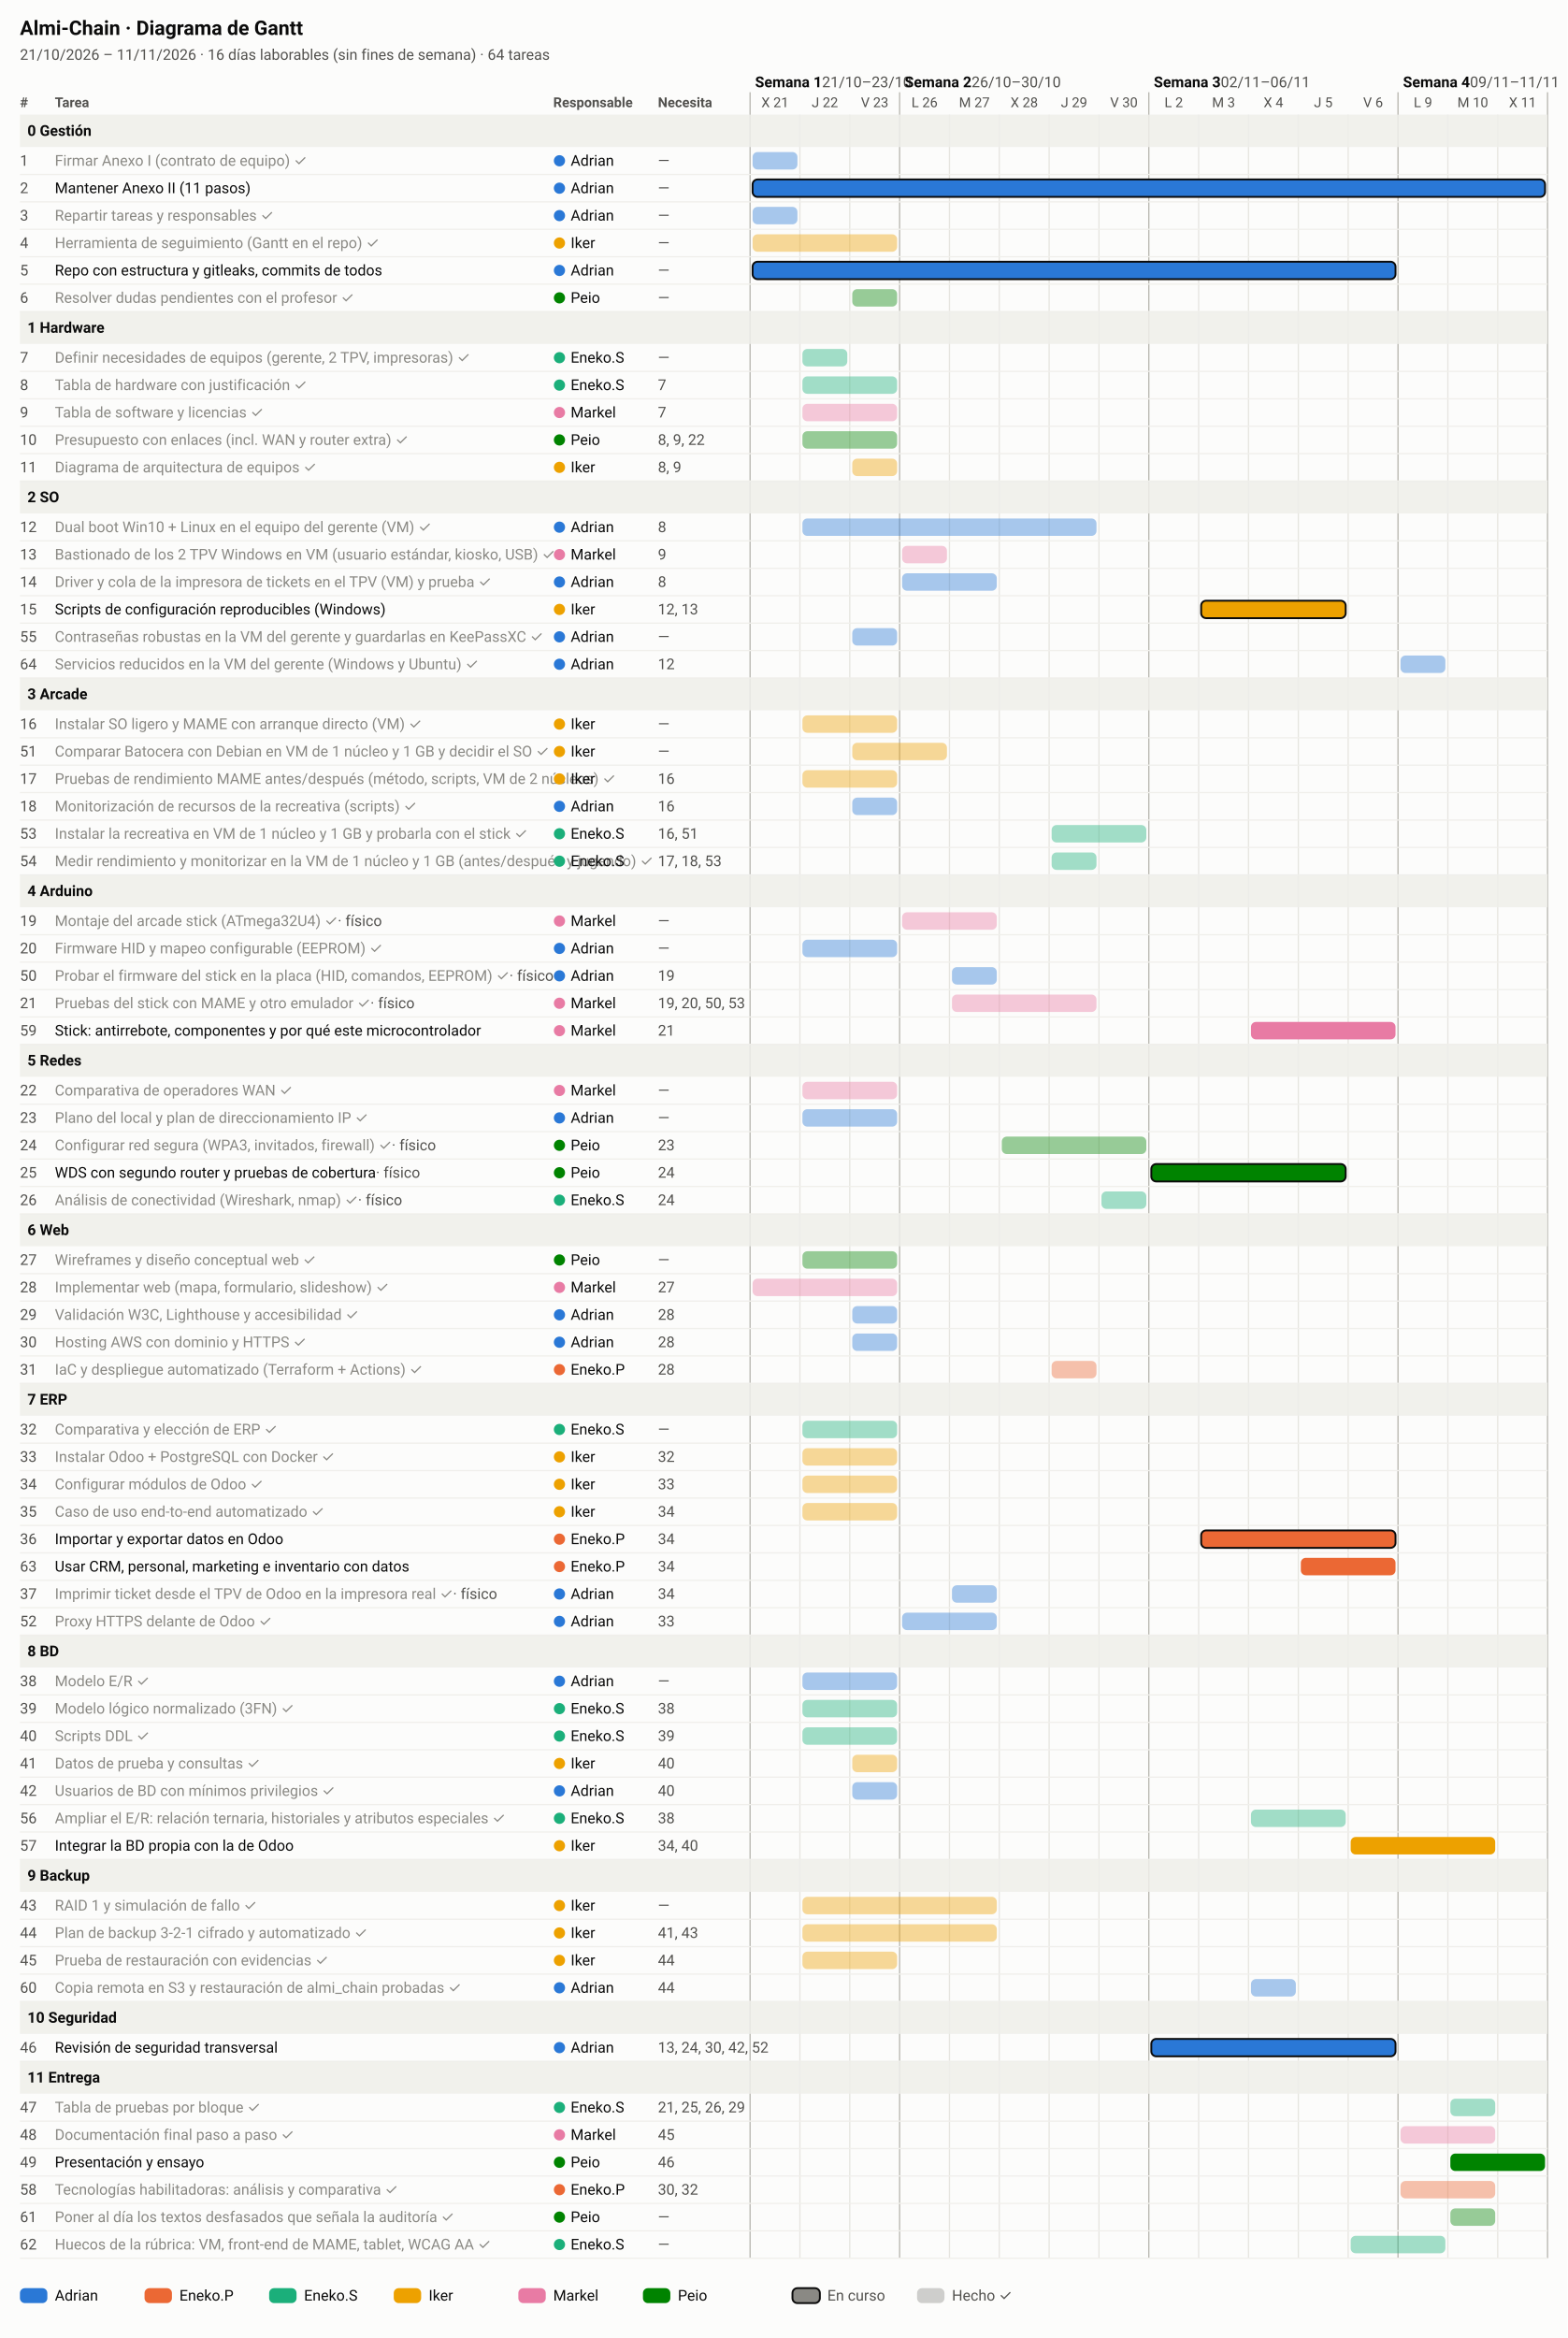
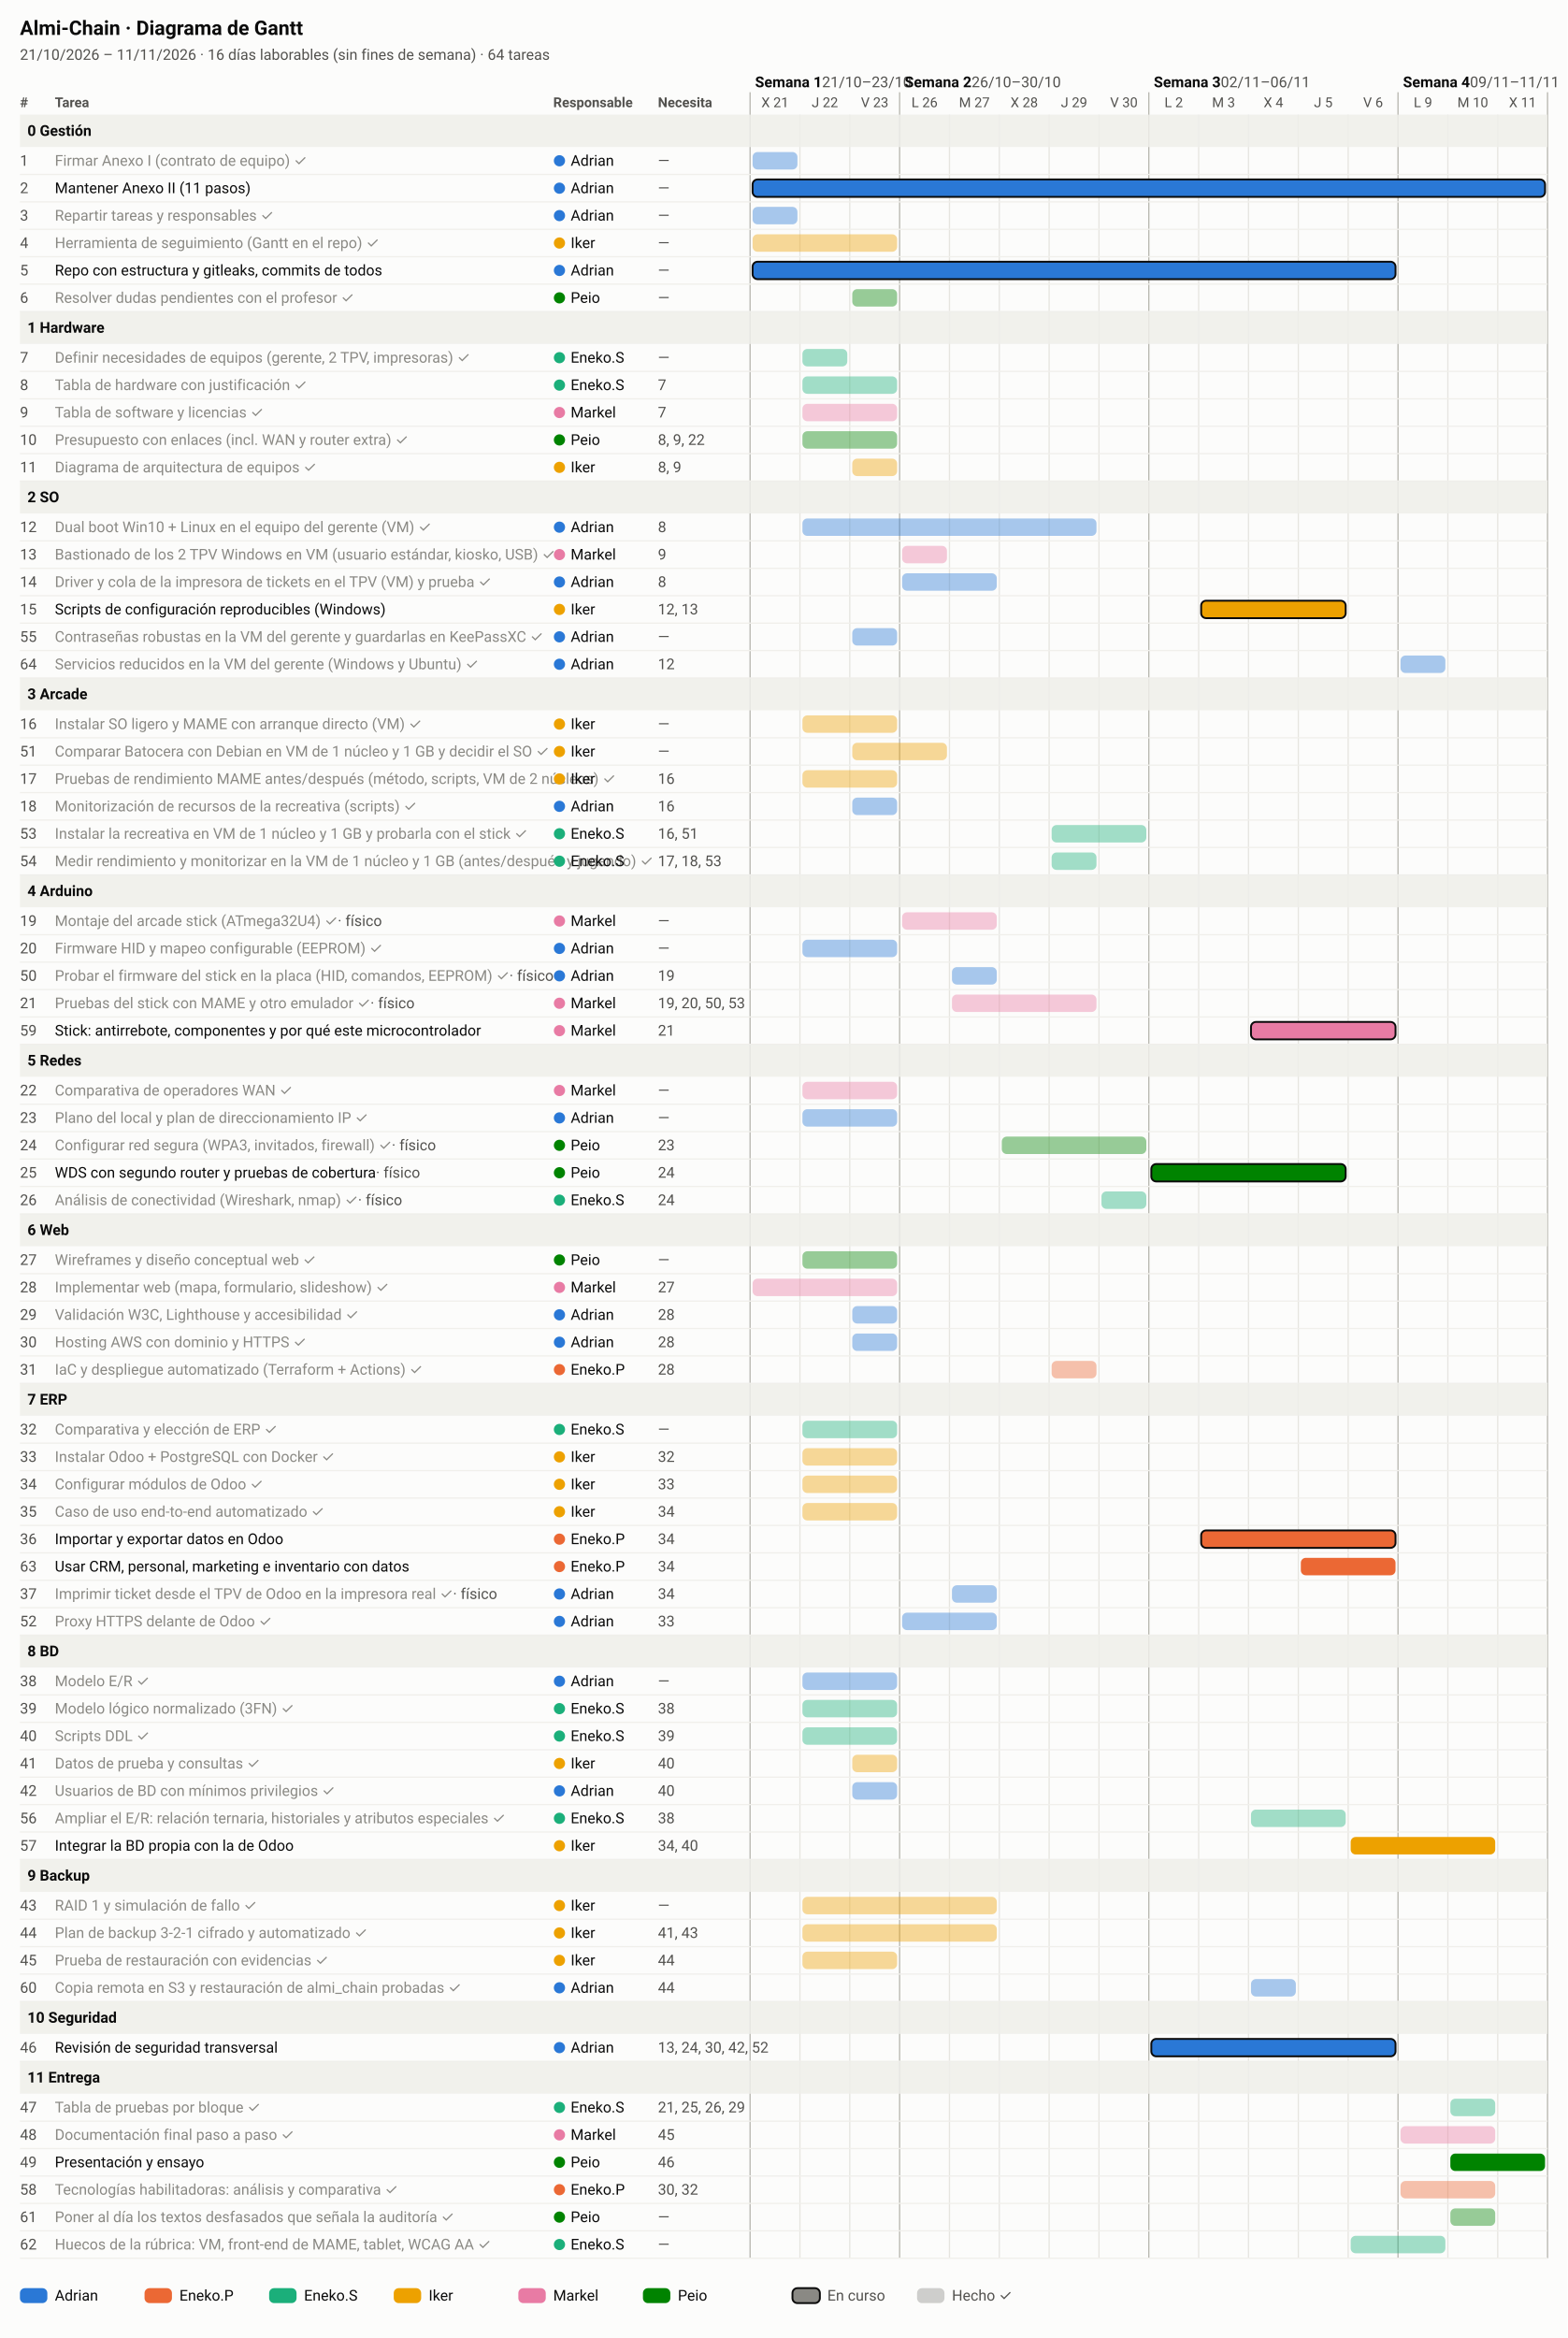
<svg xmlns="http://www.w3.org/2000/svg" width="1258" height="1876" viewBox="0 0 1258 1876" font-family="system-ui, -apple-system, Segoe UI, Roboto, sans-serif" font-size="12">
  <style>.t{fill:#0b0b0b}.s{fill:#52514e}.m{fill:#8a8984}.b{font-weight:600}</style>
  <rect width="1258" height="1876" fill="#fcfcfb" />
  <text x="16" y="28" class="t b" font-size="16">Almi-Chain · Diagrama de Gantt</text>
  <text x="16" y="48" class="s">21/10/2026 – 11/11/2026 · 16 días laborables (sin fines de semana) · 64 tareas</text>
  <text x="606" y="70" class="t b">Semana 1<tspan class="s" font-weight="400"> 21/10–23/10</tspan>
  </text>
  <text x="726" y="70" class="t b">Semana 2<tspan class="s" font-weight="400"> 26/10–30/10</tspan>
  </text>
  <text x="926" y="70" class="t b">Semana 3<tspan class="s" font-weight="400"> 02/11–06/11</tspan>
  </text>
  <text x="1126" y="70" class="t b">Semana 4<tspan class="s" font-weight="400"> 09/11–11/11</tspan>
  </text>
  <text x="622.0" y="86" text-anchor="middle" class="s" font-size="11">X 21</text>
  <text x="662.0" y="86" text-anchor="middle" class="s" font-size="11">J 22</text>
  <text x="702.0" y="86" text-anchor="middle" class="s" font-size="11">V 23</text>
  <text x="742.0" y="86" text-anchor="middle" class="s" font-size="11">L 26</text>
  <text x="782.0" y="86" text-anchor="middle" class="s" font-size="11">M 27</text>
  <text x="822.0" y="86" text-anchor="middle" class="s" font-size="11">X 28</text>
  <text x="862.0" y="86" text-anchor="middle" class="s" font-size="11">J 29</text>
  <text x="902.0" y="86" text-anchor="middle" class="s" font-size="11">V 30</text>
  <text x="942.0" y="86" text-anchor="middle" class="s" font-size="11">L 2</text>
  <text x="982.0" y="86" text-anchor="middle" class="s" font-size="11">M 3</text>
  <text x="1022.0" y="86" text-anchor="middle" class="s" font-size="11">X 4</text>
  <text x="1062.0" y="86" text-anchor="middle" class="s" font-size="11">J 5</text>
  <text x="1102.0" y="86" text-anchor="middle" class="s" font-size="11">V 6</text>
  <text x="1142.0" y="86" text-anchor="middle" class="s" font-size="11">L 9</text>
  <text x="1182.0" y="86" text-anchor="middle" class="s" font-size="11">M 10</text>
  <text x="1222.0" y="86" text-anchor="middle" class="s" font-size="11">X 11</text>
  <text x="16" y="86" class="s b" font-size="11">#</text>
  <text x="44" y="86" class="s b" font-size="11">Tarea</text>
  <text x="444" y="86" class="s b" font-size="11">Responsable</text>
  <text x="528" y="86" class="s b" font-size="11">Necesita</text>
  <line x1="602" y1="74" x2="602" y2="1812" stroke="#b8b7b0" stroke-width="1" />
  <line x1="642" y1="92" x2="642" y2="1812" stroke="#e6e5e0" stroke-width="1" />
  <line x1="682" y1="92" x2="682" y2="1812" stroke="#e6e5e0" stroke-width="1" />
  <line x1="722" y1="74" x2="722" y2="1812" stroke="#b8b7b0" stroke-width="1" />
  <line x1="762" y1="92" x2="762" y2="1812" stroke="#e6e5e0" stroke-width="1" />
  <line x1="802" y1="92" x2="802" y2="1812" stroke="#e6e5e0" stroke-width="1" />
  <line x1="842" y1="92" x2="842" y2="1812" stroke="#e6e5e0" stroke-width="1" />
  <line x1="882" y1="92" x2="882" y2="1812" stroke="#e6e5e0" stroke-width="1" />
  <line x1="922" y1="74" x2="922" y2="1812" stroke="#b8b7b0" stroke-width="1" />
  <line x1="962" y1="92" x2="962" y2="1812" stroke="#e6e5e0" stroke-width="1" />
  <line x1="1002" y1="92" x2="1002" y2="1812" stroke="#e6e5e0" stroke-width="1" />
  <line x1="1042" y1="92" x2="1042" y2="1812" stroke="#e6e5e0" stroke-width="1" />
  <line x1="1082" y1="92" x2="1082" y2="1812" stroke="#e6e5e0" stroke-width="1" />
  <line x1="1122" y1="74" x2="1122" y2="1812" stroke="#b8b7b0" stroke-width="1" />
  <line x1="1162" y1="92" x2="1162" y2="1812" stroke="#e6e5e0" stroke-width="1" />
  <line x1="1202" y1="92" x2="1202" y2="1812" stroke="#e6e5e0" stroke-width="1" />
  <line x1="1242" y1="74" x2="1242" y2="1812" stroke="#b8b7b0" stroke-width="1" />
  <rect x="16" y="92" width="1226" height="26" fill="#efeeea" fill-opacity="0.85" />
  <text x="22" y="109" class="t b">0 Gestión</text>
  <line x1="16" y1="140" x2="1242" y2="140" stroke="#f0efeb" />
  <text x="16" y="133.0" class="s">1</text>
  <text x="44" y="133.0" class="m">Firmar Anexo I (contrato de equipo) ✓</text>
  <circle cx="449" cy="129.0" r="4.5" fill="#2a78d6" />
  <text x="458" y="133.0" class="t">Adrian</text>
  <text x="528" y="133.0" class="s">—</text>
  <rect x="604" y="122" width="36" height="14" rx="4" fill="#2a78d6" fill-opacity="0.4" />
  <line x1="16" y1="162" x2="1242" y2="162" stroke="#f0efeb" />
  <text x="16" y="155.0" class="s">2</text>
  <text x="44" y="155.0" class="t">Mantener Anexo II (11 pasos)</text>
  <circle cx="449" cy="151.0" r="4.5" fill="#2a78d6" />
  <text x="458" y="155.0" class="t">Adrian</text>
  <text x="528" y="155.0" class="s">—</text>
  <rect x="604" y="144" width="636" height="14" rx="4" fill="#2a78d6" stroke="#0b0b0b" stroke-width="1.5" />
  <line x1="16" y1="184" x2="1242" y2="184" stroke="#f0efeb" />
  <text x="16" y="177.0" class="s">3</text>
  <text x="44" y="177.0" class="m">Repartir tareas y responsables ✓</text>
  <circle cx="449" cy="173.0" r="4.5" fill="#2a78d6" />
  <text x="458" y="177.0" class="t">Adrian</text>
  <text x="528" y="177.0" class="s">—</text>
  <rect x="604" y="166" width="36" height="14" rx="4" fill="#2a78d6" fill-opacity="0.4" />
  <line x1="16" y1="206" x2="1242" y2="206" stroke="#f0efeb" />
  <text x="16" y="199.0" class="s">4</text>
  <text x="44" y="199.0" class="m">Herramienta de seguimiento (Gantt en el repo) ✓</text>
  <circle cx="449" cy="195.0" r="4.5" fill="#eda100" />
  <text x="458" y="199.0" class="t">Iker</text>
  <text x="528" y="199.0" class="s">—</text>
  <rect x="604" y="188" width="116" height="14" rx="4" fill="#eda100" fill-opacity="0.4" />
  <line x1="16" y1="228" x2="1242" y2="228" stroke="#f0efeb" />
  <text x="16" y="221.0" class="s">5</text>
  <text x="44" y="221.0" class="t">Repo con estructura y gitleaks, commits de todos</text>
  <circle cx="449" cy="217.0" r="4.5" fill="#2a78d6" />
  <text x="458" y="221.0" class="t">Adrian</text>
  <text x="528" y="221.0" class="s">—</text>
  <rect x="604" y="210" width="516" height="14" rx="4" fill="#2a78d6" stroke="#0b0b0b" stroke-width="1.5" />
  <line x1="16" y1="250" x2="1242" y2="250" stroke="#f0efeb" />
  <text x="16" y="243.0" class="s">6</text>
  <text x="44" y="243.0" class="m">Resolver dudas pendientes con el profesor ✓</text>
  <circle cx="449" cy="239.0" r="4.5" fill="#008300" />
  <text x="458" y="243.0" class="t">Peio</text>
  <text x="528" y="243.0" class="s">—</text>
  <rect x="684" y="232" width="36" height="14" rx="4" fill="#008300" fill-opacity="0.4" />
  <rect x="16" y="250" width="1226" height="26" fill="#efeeea" fill-opacity="0.85" />
  <text x="22" y="267" class="t b">1 Hardware</text>
  <line x1="16" y1="298" x2="1242" y2="298" stroke="#f0efeb" />
  <text x="16" y="291.0" class="s">7</text>
  <text x="44" y="291.0" class="m">Definir necesidades de equipos (gerente, 2 TPV, impresoras) ✓</text>
  <circle cx="449" cy="287.0" r="4.5" fill="#1baf7a" />
  <text x="458" y="291.0" class="t">Eneko.S</text>
  <text x="528" y="291.0" class="s">—</text>
  <rect x="644" y="280" width="36" height="14" rx="4" fill="#1baf7a" fill-opacity="0.4" />
  <line x1="16" y1="320" x2="1242" y2="320" stroke="#f0efeb" />
  <text x="16" y="313.0" class="s">8</text>
  <text x="44" y="313.0" class="m">Tabla de hardware con justificación ✓</text>
  <circle cx="449" cy="309.0" r="4.5" fill="#1baf7a" />
  <text x="458" y="313.0" class="t">Eneko.S</text>
  <text x="528" y="313.0" class="s">7</text>
  <rect x="644" y="302" width="76" height="14" rx="4" fill="#1baf7a" fill-opacity="0.4" />
  <line x1="16" y1="342" x2="1242" y2="342" stroke="#f0efeb" />
  <text x="16" y="335.0" class="s">9</text>
  <text x="44" y="335.0" class="m">Tabla de software y licencias ✓</text>
  <circle cx="449" cy="331.0" r="4.5" fill="#e87ba4" />
  <text x="458" y="335.0" class="t">Markel</text>
  <text x="528" y="335.0" class="s">7</text>
  <rect x="644" y="324" width="76" height="14" rx="4" fill="#e87ba4" fill-opacity="0.4" />
  <line x1="16" y1="364" x2="1242" y2="364" stroke="#f0efeb" />
  <text x="16" y="357.0" class="s">10</text>
  <text x="44" y="357.0" class="m">Presupuesto con enlaces (incl. WAN y router extra) ✓</text>
  <circle cx="449" cy="353.0" r="4.5" fill="#008300" />
  <text x="458" y="357.0" class="t">Peio</text>
  <text x="528" y="357.0" class="s">8, 9, 22</text>
  <rect x="644" y="346" width="76" height="14" rx="4" fill="#008300" fill-opacity="0.4" />
  <line x1="16" y1="386" x2="1242" y2="386" stroke="#f0efeb" />
  <text x="16" y="379.0" class="s">11</text>
  <text x="44" y="379.0" class="m">Diagrama de arquitectura de equipos ✓</text>
  <circle cx="449" cy="375.0" r="4.5" fill="#eda100" />
  <text x="458" y="379.0" class="t">Iker</text>
  <text x="528" y="379.0" class="s">8, 9</text>
  <rect x="684" y="368" width="36" height="14" rx="4" fill="#eda100" fill-opacity="0.4" />
  <rect x="16" y="386" width="1226" height="26" fill="#efeeea" fill-opacity="0.85" />
  <text x="22" y="403" class="t b">2 SO</text>
  <line x1="16" y1="434" x2="1242" y2="434" stroke="#f0efeb" />
  <text x="16" y="427.0" class="s">12</text>
  <text x="44" y="427.0" class="m">Dual boot Win10 + Linux en el equipo del gerente (VM) ✓</text>
  <circle cx="449" cy="423.0" r="4.5" fill="#2a78d6" />
  <text x="458" y="427.0" class="t">Adrian</text>
  <text x="528" y="427.0" class="s">8</text>
  <rect x="644" y="416" width="236" height="14" rx="4" fill="#2a78d6" fill-opacity="0.4" />
  <line x1="16" y1="456" x2="1242" y2="456" stroke="#f0efeb" />
  <text x="16" y="449.0" class="s">13</text>
  <text x="44" y="449.0" class="m">Bastionado de los 2 TPV Windows en VM (usuario estándar, kiosko, USB) ✓</text>
  <circle cx="449" cy="445.0" r="4.5" fill="#e87ba4" />
  <text x="458" y="449.0" class="t">Markel</text>
  <text x="528" y="449.0" class="s">9</text>
  <rect x="724" y="438" width="36" height="14" rx="4" fill="#e87ba4" fill-opacity="0.4" />
  <line x1="16" y1="478" x2="1242" y2="478" stroke="#f0efeb" />
  <text x="16" y="471.0" class="s">14</text>
  <text x="44" y="471.0" class="m">Driver y cola de la impresora de tickets en el TPV (VM) y prueba ✓</text>
  <circle cx="449" cy="467.0" r="4.5" fill="#2a78d6" />
  <text x="458" y="471.0" class="t">Adrian</text>
  <text x="528" y="471.0" class="s">8</text>
  <rect x="724" y="460" width="76" height="14" rx="4" fill="#2a78d6" fill-opacity="0.4" />
  <line x1="16" y1="500" x2="1242" y2="500" stroke="#f0efeb" />
  <text x="16" y="493.0" class="s">15</text>
  <text x="44" y="493.0" class="t">Scripts de configuración reproducibles (Windows)</text>
  <circle cx="449" cy="489.0" r="4.5" fill="#eda100" />
  <text x="458" y="493.0" class="t">Iker</text>
  <text x="528" y="493.0" class="s">12, 13</text>
  <rect x="964" y="482" width="116" height="14" rx="4" fill="#eda100" stroke="#0b0b0b" stroke-width="1.5" />
  <line x1="16" y1="522" x2="1242" y2="522" stroke="#f0efeb" />
  <text x="16" y="515.0" class="s">55</text>
  <text x="44" y="515.0" class="m">Contraseñas robustas en la VM del gerente y guardarlas en KeePassXC ✓</text>
  <circle cx="449" cy="511.0" r="4.5" fill="#2a78d6" />
  <text x="458" y="515.0" class="t">Adrian</text>
  <text x="528" y="515.0" class="s">—</text>
  <rect x="684" y="504" width="36" height="14" rx="4" fill="#2a78d6" fill-opacity="0.4" />
  <line x1="16" y1="544" x2="1242" y2="544" stroke="#f0efeb" />
  <text x="16" y="537.0" class="s">64</text>
  <text x="44" y="537.0" class="m">Servicios reducidos en la VM del gerente (Windows y Ubuntu) ✓</text>
  <circle cx="449" cy="533.0" r="4.5" fill="#2a78d6" />
  <text x="458" y="537.0" class="t">Adrian</text>
  <text x="528" y="537.0" class="s">12</text>
  <rect x="1124" y="526" width="36" height="14" rx="4" fill="#2a78d6" fill-opacity="0.4" />
  <rect x="16" y="544" width="1226" height="26" fill="#efeeea" fill-opacity="0.85" />
  <text x="22" y="561" class="t b">3 Arcade</text>
  <line x1="16" y1="592" x2="1242" y2="592" stroke="#f0efeb" />
  <text x="16" y="585.0" class="s">16</text>
  <text x="44" y="585.0" class="m">Instalar SO ligero y MAME con arranque directo (VM) ✓</text>
  <circle cx="449" cy="581.0" r="4.5" fill="#eda100" />
  <text x="458" y="585.0" class="t">Iker</text>
  <text x="528" y="585.0" class="s">—</text>
  <rect x="644" y="574" width="76" height="14" rx="4" fill="#eda100" fill-opacity="0.4" />
  <line x1="16" y1="614" x2="1242" y2="614" stroke="#f0efeb" />
  <text x="16" y="607.0" class="s">51</text>
  <text x="44" y="607.0" class="m">Comparar Batocera con Debian en VM de 1 núcleo y 1 GB y decidir el SO ✓</text>
  <circle cx="449" cy="603.0" r="4.5" fill="#eda100" />
  <text x="458" y="607.0" class="t">Iker</text>
  <text x="528" y="607.0" class="s">—</text>
  <rect x="684" y="596" width="76" height="14" rx="4" fill="#eda100" fill-opacity="0.4" />
  <line x1="16" y1="636" x2="1242" y2="636" stroke="#f0efeb" />
  <text x="16" y="629.0" class="s">17</text>
  <text x="44" y="629.0" class="m">Pruebas de rendimiento MAME antes/después (método, scripts, VM de 2 núcleos) ✓</text>
  <circle cx="449" cy="625.0" r="4.5" fill="#eda100" />
  <text x="458" y="629.0" class="t">Iker</text>
  <text x="528" y="629.0" class="s">16</text>
  <rect x="644" y="618" width="76" height="14" rx="4" fill="#eda100" fill-opacity="0.4" />
  <line x1="16" y1="658" x2="1242" y2="658" stroke="#f0efeb" />
  <text x="16" y="651.0" class="s">18</text>
  <text x="44" y="651.0" class="m">Monitorización de recursos de la recreativa (scripts) ✓</text>
  <circle cx="449" cy="647.0" r="4.5" fill="#2a78d6" />
  <text x="458" y="651.0" class="t">Adrian</text>
  <text x="528" y="651.0" class="s">16</text>
  <rect x="684" y="640" width="36" height="14" rx="4" fill="#2a78d6" fill-opacity="0.4" />
  <line x1="16" y1="680" x2="1242" y2="680" stroke="#f0efeb" />
  <text x="16" y="673.0" class="s">53</text>
  <text x="44" y="673.0" class="m">Instalar la recreativa en VM de 1 núcleo y 1 GB y probarla con el stick ✓</text>
  <circle cx="449" cy="669.0" r="4.5" fill="#1baf7a" />
  <text x="458" y="673.0" class="t">Eneko.S</text>
  <text x="528" y="673.0" class="s">16, 51</text>
  <rect x="844" y="662" width="76" height="14" rx="4" fill="#1baf7a" fill-opacity="0.4" />
  <line x1="16" y1="702" x2="1242" y2="702" stroke="#f0efeb" />
  <text x="16" y="695.0" class="s">54</text>
  <text x="44" y="695.0" class="m">Medir rendimiento y monitorizar en la VM de 1 núcleo y 1 GB (antes/después y jugando) ✓</text>
  <circle cx="449" cy="691.0" r="4.5" fill="#1baf7a" />
  <text x="458" y="695.0" class="t">Eneko.S</text>
  <text x="528" y="695.0" class="s">17, 18, 53</text>
  <rect x="844" y="684" width="36" height="14" rx="4" fill="#1baf7a" fill-opacity="0.4" />
  <rect x="16" y="702" width="1226" height="26" fill="#efeeea" fill-opacity="0.85" />
  <text x="22" y="719" class="t b">4 Arduino</text>
  <line x1="16" y1="750" x2="1242" y2="750" stroke="#f0efeb" />
  <text x="16" y="743.0" class="s">19</text>
  <text x="44" y="743.0" class="m">Montaje del arcade stick (ATmega32U4) ✓<tspan class="s"> · físico</tspan>
  </text>
  <circle cx="449" cy="739.0" r="4.5" fill="#e87ba4" />
  <text x="458" y="743.0" class="t">Markel</text>
  <text x="528" y="743.0" class="s">—</text>
  <rect x="724" y="732" width="76" height="14" rx="4" fill="#e87ba4" fill-opacity="0.4" />
  <line x1="16" y1="772" x2="1242" y2="772" stroke="#f0efeb" />
  <text x="16" y="765.0" class="s">20</text>
  <text x="44" y="765.0" class="m">Firmware HID y mapeo configurable (EEPROM) ✓</text>
  <circle cx="449" cy="761.0" r="4.5" fill="#2a78d6" />
  <text x="458" y="765.0" class="t">Adrian</text>
  <text x="528" y="765.0" class="s">—</text>
  <rect x="644" y="754" width="76" height="14" rx="4" fill="#2a78d6" fill-opacity="0.4" />
  <line x1="16" y1="794" x2="1242" y2="794" stroke="#f0efeb" />
  <text x="16" y="787.0" class="s">50</text>
  <text x="44" y="787.0" class="m">Probar el firmware del stick en la placa (HID, comandos, EEPROM) ✓<tspan class="s"> · físico</tspan>
  </text>
  <circle cx="449" cy="783.0" r="4.5" fill="#2a78d6" />
  <text x="458" y="787.0" class="t">Adrian</text>
  <text x="528" y="787.0" class="s">19</text>
  <rect x="764" y="776" width="36" height="14" rx="4" fill="#2a78d6" fill-opacity="0.4" />
  <line x1="16" y1="816" x2="1242" y2="816" stroke="#f0efeb" />
  <text x="16" y="809.0" class="s">21</text>
  <text x="44" y="809.0" class="m">Pruebas del stick con MAME y otro emulador ✓<tspan class="s"> · físico</tspan>
  </text>
  <circle cx="449" cy="805.0" r="4.5" fill="#e87ba4" />
  <text x="458" y="809.0" class="t">Markel</text>
  <text x="528" y="809.0" class="s">19, 20, 50, 53</text>
  <rect x="764" y="798" width="116" height="14" rx="4" fill="#e87ba4" fill-opacity="0.4" />
  <line x1="16" y1="838" x2="1242" y2="838" stroke="#f0efeb" />
  <text x="16" y="831.0" class="s">59</text>
  <text x="44" y="831.0" class="t">Stick: antirrebote, componentes y por qué este microcontrolador</text>
  <circle cx="449" cy="827.0" r="4.5" fill="#e87ba4" />
  <text x="458" y="831.0" class="t">Markel</text>
  <text x="528" y="831.0" class="s">21</text>
-   <rect x="1004" y="820" width="116" height="14" rx="4" fill="#e87ba4" />
+   <rect x="1004" y="820" width="116" height="14" rx="4" fill="#e87ba4" stroke="#0b0b0b" stroke-width="1.5" />
  <rect x="16" y="838" width="1226" height="26" fill="#efeeea" fill-opacity="0.85" />
  <text x="22" y="855" class="t b">5 Redes</text>
  <line x1="16" y1="886" x2="1242" y2="886" stroke="#f0efeb" />
  <text x="16" y="879.0" class="s">22</text>
  <text x="44" y="879.0" class="m">Comparativa de operadores WAN ✓</text>
  <circle cx="449" cy="875.0" r="4.5" fill="#e87ba4" />
  <text x="458" y="879.0" class="t">Markel</text>
  <text x="528" y="879.0" class="s">—</text>
  <rect x="644" y="868" width="76" height="14" rx="4" fill="#e87ba4" fill-opacity="0.4" />
  <line x1="16" y1="908" x2="1242" y2="908" stroke="#f0efeb" />
  <text x="16" y="901.0" class="s">23</text>
  <text x="44" y="901.0" class="m">Plano del local y plan de direccionamiento IP ✓</text>
  <circle cx="449" cy="897.0" r="4.5" fill="#2a78d6" />
  <text x="458" y="901.0" class="t">Adrian</text>
  <text x="528" y="901.0" class="s">—</text>
  <rect x="644" y="890" width="76" height="14" rx="4" fill="#2a78d6" fill-opacity="0.4" />
  <line x1="16" y1="930" x2="1242" y2="930" stroke="#f0efeb" />
  <text x="16" y="923.0" class="s">24</text>
  <text x="44" y="923.0" class="m">Configurar red segura (WPA3, invitados, firewall) ✓<tspan class="s"> · físico</tspan>
  </text>
  <circle cx="449" cy="919.0" r="4.5" fill="#008300" />
  <text x="458" y="923.0" class="t">Peio</text>
  <text x="528" y="923.0" class="s">23</text>
  <rect x="804" y="912" width="116" height="14" rx="4" fill="#008300" fill-opacity="0.4" />
  <line x1="16" y1="952" x2="1242" y2="952" stroke="#f0efeb" />
  <text x="16" y="945.0" class="s">25</text>
  <text x="44" y="945.0" class="t">WDS con segundo router y pruebas de cobertura<tspan class="s"> · físico</tspan>
  </text>
  <circle cx="449" cy="941.0" r="4.5" fill="#008300" />
  <text x="458" y="945.0" class="t">Peio</text>
  <text x="528" y="945.0" class="s">24</text>
  <rect x="924" y="934" width="156" height="14" rx="4" fill="#008300" stroke="#0b0b0b" stroke-width="1.5" />
  <line x1="16" y1="974" x2="1242" y2="974" stroke="#f0efeb" />
  <text x="16" y="967.0" class="s">26</text>
  <text x="44" y="967.0" class="m">Análisis de conectividad (Wireshark, nmap) ✓<tspan class="s"> · físico</tspan>
  </text>
  <circle cx="449" cy="963.0" r="4.5" fill="#1baf7a" />
  <text x="458" y="967.0" class="t">Eneko.S</text>
  <text x="528" y="967.0" class="s">24</text>
  <rect x="884" y="956" width="36" height="14" rx="4" fill="#1baf7a" fill-opacity="0.4" />
  <rect x="16" y="974" width="1226" height="26" fill="#efeeea" fill-opacity="0.85" />
  <text x="22" y="991" class="t b">6 Web</text>
  <line x1="16" y1="1022" x2="1242" y2="1022" stroke="#f0efeb" />
  <text x="16" y="1015.0" class="s">27</text>
  <text x="44" y="1015.0" class="m">Wireframes y diseño conceptual web ✓</text>
  <circle cx="449" cy="1011.0" r="4.5" fill="#008300" />
  <text x="458" y="1015.0" class="t">Peio</text>
  <text x="528" y="1015.0" class="s">—</text>
  <rect x="644" y="1004" width="76" height="14" rx="4" fill="#008300" fill-opacity="0.4" />
  <line x1="16" y1="1044" x2="1242" y2="1044" stroke="#f0efeb" />
  <text x="16" y="1037.0" class="s">28</text>
  <text x="44" y="1037.0" class="m">Implementar web (mapa, formulario, slideshow) ✓</text>
  <circle cx="449" cy="1033.0" r="4.5" fill="#e87ba4" />
  <text x="458" y="1037.0" class="t">Markel</text>
  <text x="528" y="1037.0" class="s">27</text>
  <rect x="604" y="1026" width="116" height="14" rx="4" fill="#e87ba4" fill-opacity="0.4" />
  <line x1="16" y1="1066" x2="1242" y2="1066" stroke="#f0efeb" />
  <text x="16" y="1059.0" class="s">29</text>
  <text x="44" y="1059.0" class="m">Validación W3C, Lighthouse y accesibilidad ✓</text>
  <circle cx="449" cy="1055.0" r="4.5" fill="#2a78d6" />
  <text x="458" y="1059.0" class="t">Adrian</text>
  <text x="528" y="1059.0" class="s">28</text>
  <rect x="684" y="1048" width="36" height="14" rx="4" fill="#2a78d6" fill-opacity="0.4" />
  <line x1="16" y1="1088" x2="1242" y2="1088" stroke="#f0efeb" />
  <text x="16" y="1081.0" class="s">30</text>
  <text x="44" y="1081.0" class="m">Hosting AWS con dominio y HTTPS ✓</text>
  <circle cx="449" cy="1077.0" r="4.5" fill="#2a78d6" />
  <text x="458" y="1081.0" class="t">Adrian</text>
  <text x="528" y="1081.0" class="s">28</text>
  <rect x="684" y="1070" width="36" height="14" rx="4" fill="#2a78d6" fill-opacity="0.4" />
  <line x1="16" y1="1110" x2="1242" y2="1110" stroke="#f0efeb" />
  <text x="16" y="1103.0" class="s">31</text>
  <text x="44" y="1103.0" class="m">IaC y despliegue automatizado (Terraform + Actions) ✓</text>
  <circle cx="449" cy="1099.0" r="4.5" fill="#eb6834" />
  <text x="458" y="1103.0" class="t">Eneko.P</text>
  <text x="528" y="1103.0" class="s">28</text>
  <rect x="844" y="1092" width="36" height="14" rx="4" fill="#eb6834" fill-opacity="0.4" />
  <rect x="16" y="1110" width="1226" height="26" fill="#efeeea" fill-opacity="0.85" />
  <text x="22" y="1127" class="t b">7 ERP</text>
  <line x1="16" y1="1158" x2="1242" y2="1158" stroke="#f0efeb" />
  <text x="16" y="1151.0" class="s">32</text>
  <text x="44" y="1151.0" class="m">Comparativa y elección de ERP ✓</text>
  <circle cx="449" cy="1147.0" r="4.5" fill="#1baf7a" />
  <text x="458" y="1151.0" class="t">Eneko.S</text>
  <text x="528" y="1151.0" class="s">—</text>
  <rect x="644" y="1140" width="76" height="14" rx="4" fill="#1baf7a" fill-opacity="0.4" />
  <line x1="16" y1="1180" x2="1242" y2="1180" stroke="#f0efeb" />
  <text x="16" y="1173.0" class="s">33</text>
  <text x="44" y="1173.0" class="m">Instalar Odoo + PostgreSQL con Docker ✓</text>
  <circle cx="449" cy="1169.0" r="4.5" fill="#eda100" />
  <text x="458" y="1173.0" class="t">Iker</text>
  <text x="528" y="1173.0" class="s">32</text>
  <rect x="644" y="1162" width="76" height="14" rx="4" fill="#eda100" fill-opacity="0.4" />
  <line x1="16" y1="1202" x2="1242" y2="1202" stroke="#f0efeb" />
  <text x="16" y="1195.0" class="s">34</text>
  <text x="44" y="1195.0" class="m">Configurar módulos de Odoo ✓</text>
  <circle cx="449" cy="1191.0" r="4.5" fill="#eda100" />
  <text x="458" y="1195.0" class="t">Iker</text>
  <text x="528" y="1195.0" class="s">33</text>
  <rect x="644" y="1184" width="76" height="14" rx="4" fill="#eda100" fill-opacity="0.4" />
  <line x1="16" y1="1224" x2="1242" y2="1224" stroke="#f0efeb" />
  <text x="16" y="1217.0" class="s">35</text>
  <text x="44" y="1217.0" class="m">Caso de uso end-to-end automatizado ✓</text>
  <circle cx="449" cy="1213.0" r="4.5" fill="#eda100" />
  <text x="458" y="1217.0" class="t">Iker</text>
  <text x="528" y="1217.0" class="s">34</text>
  <rect x="644" y="1206" width="76" height="14" rx="4" fill="#eda100" fill-opacity="0.4" />
  <line x1="16" y1="1246" x2="1242" y2="1246" stroke="#f0efeb" />
  <text x="16" y="1239.0" class="s">36</text>
  <text x="44" y="1239.0" class="t">Importar y exportar datos en Odoo</text>
  <circle cx="449" cy="1235.0" r="4.5" fill="#eb6834" />
  <text x="458" y="1239.0" class="t">Eneko.P</text>
  <text x="528" y="1239.0" class="s">34</text>
  <rect x="964" y="1228" width="156" height="14" rx="4" fill="#eb6834" stroke="#0b0b0b" stroke-width="1.5" />
  <line x1="16" y1="1268" x2="1242" y2="1268" stroke="#f0efeb" />
  <text x="16" y="1261.0" class="s">63</text>
  <text x="44" y="1261.0" class="t">Usar CRM, personal, marketing e inventario con datos</text>
  <circle cx="449" cy="1257.0" r="4.5" fill="#eb6834" />
  <text x="458" y="1261.0" class="t">Eneko.P</text>
  <text x="528" y="1261.0" class="s">34</text>
  <rect x="1044" y="1250" width="76" height="14" rx="4" fill="#eb6834" />
  <line x1="16" y1="1290" x2="1242" y2="1290" stroke="#f0efeb" />
  <text x="16" y="1283.0" class="s">37</text>
  <text x="44" y="1283.0" class="m">Imprimir ticket desde el TPV de Odoo en la impresora real ✓<tspan class="s"> · físico</tspan>
  </text>
  <circle cx="449" cy="1279.0" r="4.5" fill="#2a78d6" />
  <text x="458" y="1283.0" class="t">Adrian</text>
  <text x="528" y="1283.0" class="s">34</text>
  <rect x="764" y="1272" width="36" height="14" rx="4" fill="#2a78d6" fill-opacity="0.4" />
  <line x1="16" y1="1312" x2="1242" y2="1312" stroke="#f0efeb" />
  <text x="16" y="1305.0" class="s">52</text>
  <text x="44" y="1305.0" class="m">Proxy HTTPS delante de Odoo ✓</text>
  <circle cx="449" cy="1301.0" r="4.5" fill="#2a78d6" />
  <text x="458" y="1305.0" class="t">Adrian</text>
  <text x="528" y="1305.0" class="s">33</text>
  <rect x="724" y="1294" width="76" height="14" rx="4" fill="#2a78d6" fill-opacity="0.4" />
  <rect x="16" y="1312" width="1226" height="26" fill="#efeeea" fill-opacity="0.85" />
  <text x="22" y="1329" class="t b">8 BD</text>
  <line x1="16" y1="1360" x2="1242" y2="1360" stroke="#f0efeb" />
  <text x="16" y="1353.0" class="s">38</text>
  <text x="44" y="1353.0" class="m">Modelo E/R ✓</text>
  <circle cx="449" cy="1349.0" r="4.5" fill="#2a78d6" />
  <text x="458" y="1353.0" class="t">Adrian</text>
  <text x="528" y="1353.0" class="s">—</text>
  <rect x="644" y="1342" width="76" height="14" rx="4" fill="#2a78d6" fill-opacity="0.4" />
  <line x1="16" y1="1382" x2="1242" y2="1382" stroke="#f0efeb" />
  <text x="16" y="1375.0" class="s">39</text>
  <text x="44" y="1375.0" class="m">Modelo lógico normalizado (3FN) ✓</text>
  <circle cx="449" cy="1371.0" r="4.5" fill="#1baf7a" />
  <text x="458" y="1375.0" class="t">Eneko.S</text>
  <text x="528" y="1375.0" class="s">38</text>
  <rect x="644" y="1364" width="76" height="14" rx="4" fill="#1baf7a" fill-opacity="0.4" />
  <line x1="16" y1="1404" x2="1242" y2="1404" stroke="#f0efeb" />
  <text x="16" y="1397.0" class="s">40</text>
  <text x="44" y="1397.0" class="m">Scripts DDL ✓</text>
  <circle cx="449" cy="1393.0" r="4.5" fill="#1baf7a" />
  <text x="458" y="1397.0" class="t">Eneko.S</text>
  <text x="528" y="1397.0" class="s">39</text>
  <rect x="644" y="1386" width="76" height="14" rx="4" fill="#1baf7a" fill-opacity="0.4" />
  <line x1="16" y1="1426" x2="1242" y2="1426" stroke="#f0efeb" />
  <text x="16" y="1419.0" class="s">41</text>
  <text x="44" y="1419.0" class="m">Datos de prueba y consultas ✓</text>
  <circle cx="449" cy="1415.0" r="4.5" fill="#eda100" />
  <text x="458" y="1419.0" class="t">Iker</text>
  <text x="528" y="1419.0" class="s">40</text>
  <rect x="684" y="1408" width="36" height="14" rx="4" fill="#eda100" fill-opacity="0.4" />
  <line x1="16" y1="1448" x2="1242" y2="1448" stroke="#f0efeb" />
  <text x="16" y="1441.0" class="s">42</text>
  <text x="44" y="1441.0" class="m">Usuarios de BD con mínimos privilegios ✓</text>
  <circle cx="449" cy="1437.0" r="4.5" fill="#2a78d6" />
  <text x="458" y="1441.0" class="t">Adrian</text>
  <text x="528" y="1441.0" class="s">40</text>
  <rect x="684" y="1430" width="36" height="14" rx="4" fill="#2a78d6" fill-opacity="0.4" />
  <line x1="16" y1="1470" x2="1242" y2="1470" stroke="#f0efeb" />
  <text x="16" y="1463.0" class="s">56</text>
  <text x="44" y="1463.0" class="m">Ampliar el E/R: relación ternaria, historiales y atributos especiales ✓</text>
  <circle cx="449" cy="1459.0" r="4.5" fill="#1baf7a" />
  <text x="458" y="1463.0" class="t">Eneko.S</text>
  <text x="528" y="1463.0" class="s">38</text>
  <rect x="1004" y="1452" width="76" height="14" rx="4" fill="#1baf7a" fill-opacity="0.4" />
  <line x1="16" y1="1492" x2="1242" y2="1492" stroke="#f0efeb" />
  <text x="16" y="1485.0" class="s">57</text>
  <text x="44" y="1485.0" class="t">Integrar la BD propia con la de Odoo</text>
  <circle cx="449" cy="1481.0" r="4.5" fill="#eda100" />
  <text x="458" y="1485.0" class="t">Iker</text>
  <text x="528" y="1485.0" class="s">34, 40</text>
  <rect x="1084" y="1474" width="116" height="14" rx="4" fill="#eda100" />
  <rect x="16" y="1492" width="1226" height="26" fill="#efeeea" fill-opacity="0.85" />
  <text x="22" y="1509" class="t b">9 Backup</text>
  <line x1="16" y1="1540" x2="1242" y2="1540" stroke="#f0efeb" />
  <text x="16" y="1533.0" class="s">43</text>
  <text x="44" y="1533.0" class="m">RAID 1 y simulación de fallo ✓</text>
  <circle cx="449" cy="1529.0" r="4.5" fill="#eda100" />
  <text x="458" y="1533.0" class="t">Iker</text>
  <text x="528" y="1533.0" class="s">—</text>
  <rect x="644" y="1522" width="156" height="14" rx="4" fill="#eda100" fill-opacity="0.4" />
  <line x1="16" y1="1562" x2="1242" y2="1562" stroke="#f0efeb" />
  <text x="16" y="1555.0" class="s">44</text>
  <text x="44" y="1555.0" class="m">Plan de backup 3-2-1 cifrado y automatizado ✓</text>
  <circle cx="449" cy="1551.0" r="4.5" fill="#eda100" />
  <text x="458" y="1555.0" class="t">Iker</text>
  <text x="528" y="1555.0" class="s">41, 43</text>
  <rect x="644" y="1544" width="156" height="14" rx="4" fill="#eda100" fill-opacity="0.4" />
  <line x1="16" y1="1584" x2="1242" y2="1584" stroke="#f0efeb" />
  <text x="16" y="1577.0" class="s">45</text>
  <text x="44" y="1577.0" class="m">Prueba de restauración con evidencias ✓</text>
  <circle cx="449" cy="1573.0" r="4.5" fill="#eda100" />
  <text x="458" y="1577.0" class="t">Iker</text>
  <text x="528" y="1577.0" class="s">44</text>
  <rect x="644" y="1566" width="76" height="14" rx="4" fill="#eda100" fill-opacity="0.4" />
  <line x1="16" y1="1606" x2="1242" y2="1606" stroke="#f0efeb" />
  <text x="16" y="1599.0" class="s">60</text>
  <text x="44" y="1599.0" class="m">Copia remota en S3 y restauración de almi_chain probadas ✓</text>
  <circle cx="449" cy="1595.0" r="4.5" fill="#2a78d6" />
  <text x="458" y="1599.0" class="t">Adrian</text>
  <text x="528" y="1599.0" class="s">44</text>
  <rect x="1004" y="1588" width="36" height="14" rx="4" fill="#2a78d6" fill-opacity="0.4" />
  <rect x="16" y="1606" width="1226" height="26" fill="#efeeea" fill-opacity="0.85" />
  <text x="22" y="1623" class="t b">10 Seguridad</text>
  <line x1="16" y1="1654" x2="1242" y2="1654" stroke="#f0efeb" />
  <text x="16" y="1647.0" class="s">46</text>
  <text x="44" y="1647.0" class="t">Revisión de seguridad transversal</text>
  <circle cx="449" cy="1643.0" r="4.5" fill="#2a78d6" />
  <text x="458" y="1647.0" class="t">Adrian</text>
  <text x="528" y="1647.0" class="s">13, 24, 30, 42, 52</text>
  <rect x="924" y="1636" width="196" height="14" rx="4" fill="#2a78d6" stroke="#0b0b0b" stroke-width="1.5" />
  <rect x="16" y="1654" width="1226" height="26" fill="#efeeea" fill-opacity="0.85" />
  <text x="22" y="1671" class="t b">11 Entrega</text>
  <line x1="16" y1="1702" x2="1242" y2="1702" stroke="#f0efeb" />
  <text x="16" y="1695.0" class="s">47</text>
  <text x="44" y="1695.0" class="m">Tabla de pruebas por bloque ✓</text>
  <circle cx="449" cy="1691.0" r="4.5" fill="#1baf7a" />
  <text x="458" y="1695.0" class="t">Eneko.S</text>
  <text x="528" y="1695.0" class="s">21, 25, 26, 29</text>
  <rect x="1164" y="1684" width="36" height="14" rx="4" fill="#1baf7a" fill-opacity="0.4" />
  <line x1="16" y1="1724" x2="1242" y2="1724" stroke="#f0efeb" />
  <text x="16" y="1717.0" class="s">48</text>
  <text x="44" y="1717.0" class="m">Documentación final paso a paso ✓</text>
  <circle cx="449" cy="1713.0" r="4.5" fill="#e87ba4" />
  <text x="458" y="1717.0" class="t">Markel</text>
  <text x="528" y="1717.0" class="s">45</text>
  <rect x="1124" y="1706" width="76" height="14" rx="4" fill="#e87ba4" fill-opacity="0.4" />
  <line x1="16" y1="1746" x2="1242" y2="1746" stroke="#f0efeb" />
  <text x="16" y="1739.0" class="s">49</text>
  <text x="44" y="1739.0" class="t">Presentación y ensayo</text>
  <circle cx="449" cy="1735.0" r="4.5" fill="#008300" />
  <text x="458" y="1739.0" class="t">Peio</text>
  <text x="528" y="1739.0" class="s">46</text>
  <rect x="1164" y="1728" width="76" height="14" rx="4" fill="#008300" />
  <line x1="16" y1="1768" x2="1242" y2="1768" stroke="#f0efeb" />
  <text x="16" y="1761.0" class="s">58</text>
  <text x="44" y="1761.0" class="m">Tecnologías habilitadoras: análisis y comparativa ✓</text>
  <circle cx="449" cy="1757.0" r="4.5" fill="#eb6834" />
  <text x="458" y="1761.0" class="t">Eneko.P</text>
  <text x="528" y="1761.0" class="s">30, 32</text>
  <rect x="1124" y="1750" width="76" height="14" rx="4" fill="#eb6834" fill-opacity="0.4" />
  <line x1="16" y1="1790" x2="1242" y2="1790" stroke="#f0efeb" />
  <text x="16" y="1783.0" class="s">61</text>
  <text x="44" y="1783.0" class="m">Poner al día los textos desfasados que señala la auditoría ✓</text>
  <circle cx="449" cy="1779.0" r="4.5" fill="#008300" />
  <text x="458" y="1783.0" class="t">Peio</text>
  <text x="528" y="1783.0" class="s">—</text>
  <rect x="1164" y="1772" width="36" height="14" rx="4" fill="#008300" fill-opacity="0.4" />
  <line x1="16" y1="1812" x2="1242" y2="1812" stroke="#f0efeb" />
  <text x="16" y="1805.0" class="s">62</text>
  <text x="44" y="1805.0" class="m">Huecos de la rúbrica: VM, front-end de MAME, tablet, WCAG AA ✓</text>
  <circle cx="449" cy="1801.0" r="4.5" fill="#1baf7a" />
  <text x="458" y="1805.0" class="t">Eneko.S</text>
  <text x="528" y="1805.0" class="s">—</text>
  <rect x="1084" y="1794" width="76" height="14" rx="4" fill="#1baf7a" fill-opacity="0.4" />
  <rect x="16" y="1836" width="22" height="12" rx="4" fill="#2a78d6" />
  <text x="44" y="1846" class="t">Adrian</text>
  <rect x="116" y="1836" width="22" height="12" rx="4" fill="#eb6834" />
  <text x="144" y="1846" class="t">Eneko.P</text>
  <rect x="216" y="1836" width="22" height="12" rx="4" fill="#1baf7a" />
  <text x="244" y="1846" class="t">Eneko.S</text>
  <rect x="316" y="1836" width="22" height="12" rx="4" fill="#eda100" />
  <text x="344" y="1846" class="t">Iker</text>
  <rect x="416" y="1836" width="22" height="12" rx="4" fill="#e87ba4" />
  <text x="444" y="1846" class="t">Markel</text>
  <rect x="516" y="1836" width="22" height="12" rx="4" fill="#008300" />
  <text x="544" y="1846" class="t">Peio</text>
  <rect x="636" y="1836" width="22" height="12" rx="4" fill="#8a8984" stroke="#0b0b0b" stroke-width="1.5" />
  <text x="664" y="1846" class="s">En curso</text>
  <rect x="736" y="1836" width="22" height="12" rx="4" fill="#8a8984" fill-opacity="0.4" />
  <text x="764" y="1846" class="s">Hecho ✓</text>
</svg>
